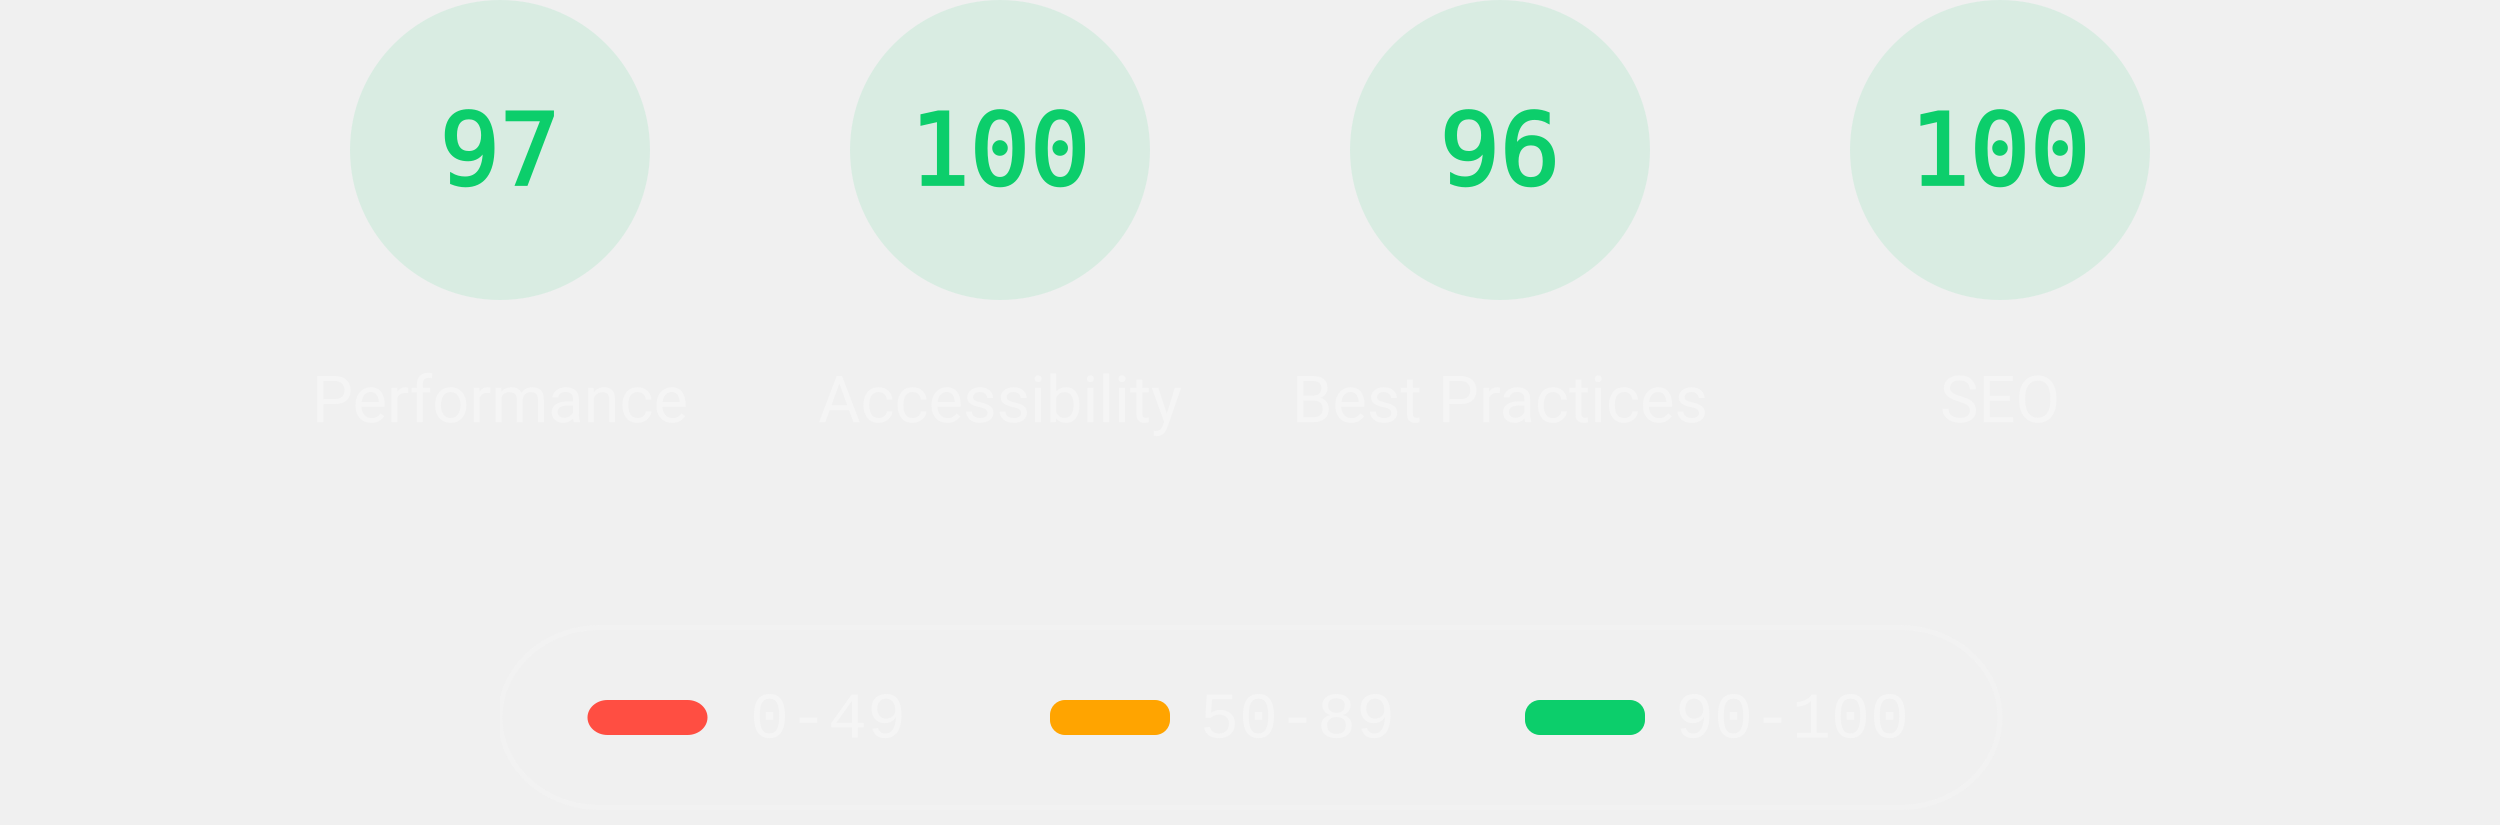
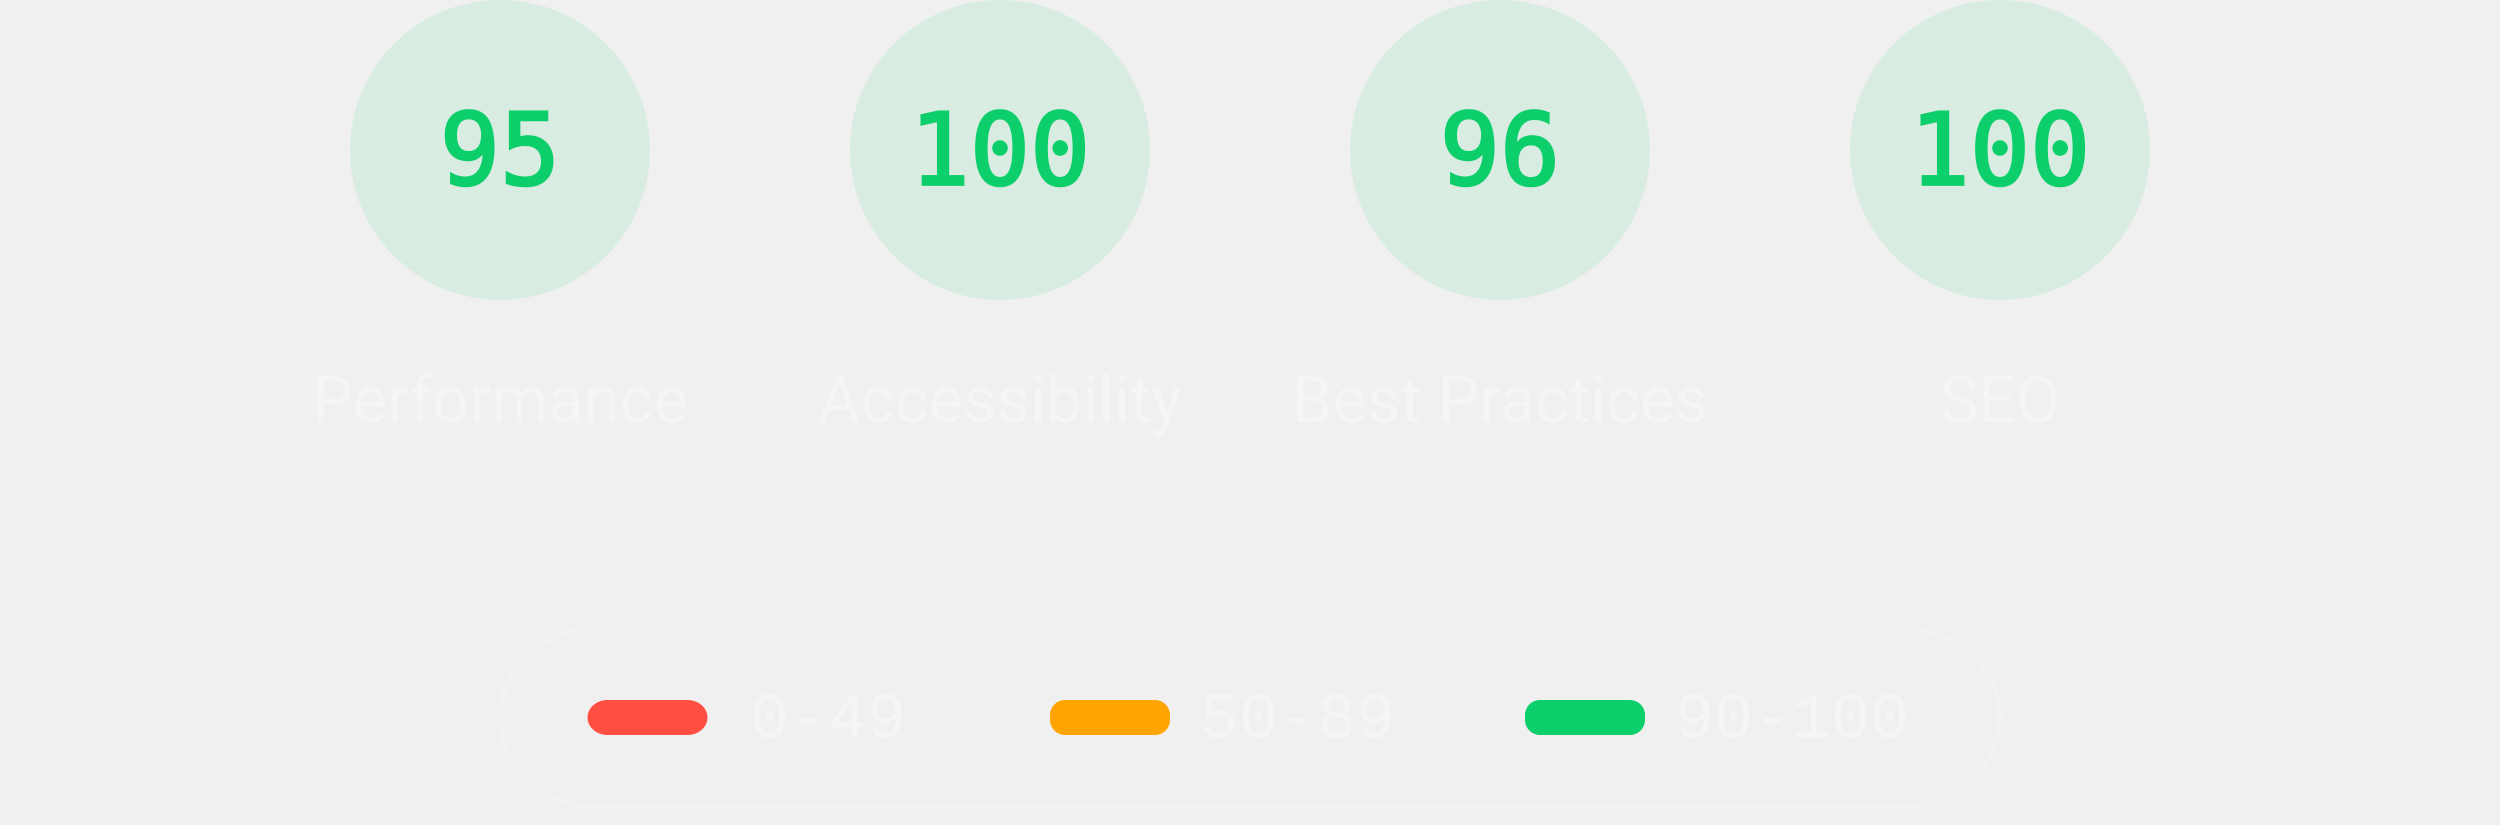
<svg xmlns="http://www.w3.org/2000/svg" class="theme--dark" fill="none" width="1000" height="330">
  <style>
			.gauge-base {
				opacity: 0.1
			}

			.gauge-arc {
				fill: none;
				animation-delay: 250ms;
				stroke-linecap: round;
				transform: rotate(-90deg);
				transform-origin: 100px 60px;
				animation: load-gauge 1s ease forwards
			}

			.guage-text {
				font-size: 40px;
				font-family: monospace;
				text-align: center
			}

			.guage-red {
				color: #ff4e42;
				fill: #ff4e42;
				stroke: #ff4e42
			}
			.guage-orange {
				color: #ffa400;
				fill: #ffa400;
				stroke: #ffa400
			}
			.guage-green {
				color: #0cce6b;
				fill: #0cce6b;
				stroke: #0cce6b
			}
			.theme--agnostic .guage-undefined {
				color: #5c5c5c;
				fill: #5c5c5c;
				stroke: #5c5c5c
			}
			.theme--light .guage-undefined {
				color: #1e1e1e;
				fill: #1e1e1e;
				stroke: #1e1e1e
			}
			.theme--dark .guage-undefined {
				color: #f5f5f5;
				fill: #f5f5f5;
				stroke: #f5f5f5
			}

			.guage-title {
				stroke: none;
				font-size: 26px;
				line-height: 26px;
				font-family: Roboto, Halvetica, Arial, sans-serif
			}
			.metric.guage-title {
				font-family: 'Courier New', Courier, monospace
			}
			.theme--agnostic .guage-title {
				color: #737373;
				fill: #737373
			}
			.theme--light .guage-title {
				color: #212121;
				fill: #212121
			}
			.theme--dark .guage-title {
				color: #f5f5f5;
				fill: #f5f5f5
			}

			@keyframes load-gauge {
				from {
					stroke-dasharray: 0 352.858
				}
			}
			.lh-gauge--pwa__disc {
				fill: #e0e0e0
			}
			.lh-gauge--pwa__logo {
				position: relative;
				fill: #b0b0b0
			}
			.lh-gauge--pwa__invisible {
				display: none
			}
			.lh-gauge--pwa__visible {
				display: inline
			}
			.guage-invisible {
				display: none
			}
			.lh-gauge--pwa__logo--primary-color {
				fill: #304ffe
			}
			.theme--agnostic .lh-gauge--pwa__logo--secondary-color {
				fill: #787878
			}
			.theme--light .lh-gauge--pwa__logo--secondary-color {
				fill: #3d3d3d
			}
			.theme--dark .lh-gauge--pwa__logo--secondary-color {
				fill: #d8b6b6
			}
			.theme--light #svg_2 {
				stroke: #00000022
			}
			.theme--agnostic #svg_2 {
				stroke: #616161
			}
			.theme--light #svg_2 {
				stroke: #00000022
			}
			.theme--dark #svg_2 {
				stroke: #f5f5f566
			}
		</style>
  <svg class="guage-div guage-perf guage-green" viewBox="0 0 200 200" width="200" height="200" x="100" y="0">
    <circle class="gauge-base" r="56" cx="100" cy="60" stroke-width="8" />
-     <circle class="gauge-arc guage-arc-1" r="56" cx="100" cy="60" stroke-width="8" style="stroke-dasharray: 341.302, 351.858;" />
-     <text class="guage-text" x="100px" y="60px" alignment-baseline="central" dominant-baseline="central" text-anchor="middle">97</text>
+     <circle class="gauge-arc guage-arc-1" r="56" cx="100" cy="60" stroke-width="8" style="stroke-dasharray: 334.265, 351.858;" />
+     <text class="guage-text" x="100px" y="60px" alignment-baseline="central" dominant-baseline="central" text-anchor="middle">95</text>
    <text class="guage-title" x="100px" y="160px" alignment-baseline="central" dominant-baseline="central" text-anchor="middle">Performance</text>
  </svg>
  <svg class="guage-div guage-acc guage-green" viewBox="0 0 200 200" width="200" height="200" x="300" y="0">
    <circle class="gauge-base" r="56" cx="100" cy="60" stroke-width="8" />
    <circle class="gauge-arc guage-arc-2" r="56" cx="100" cy="60" stroke-width="8" style="stroke-dasharray: 351.858, 351.858;" />
    <text class="guage-text" x="100px" y="60px" alignment-baseline="central" dominant-baseline="central" text-anchor="middle">100</text>
    <text class="guage-title" x="100px" y="160px" alignment-baseline="central" dominant-baseline="central" text-anchor="middle">Accessibility</text>
  </svg>
  <svg class="guage-div guage-best guage-green" viewBox="0 0 200 200" width="200" height="200" x="500" y="0">
    <circle class="gauge-base" r="56" cx="100" cy="60" stroke-width="8" />
    <circle class="gauge-arc guage-arc-3" r="56" cx="100" cy="60" stroke-width="8" style="stroke-dasharray: 337.784, 351.858;" />
    <text class="guage-text" x="100px" y="60px" alignment-baseline="central" dominant-baseline="central" text-anchor="middle">96</text>
    <text class="guage-title" x="100px" y="160px" alignment-baseline="central" dominant-baseline="central" text-anchor="middle">Best Practices</text>
  </svg>
  <svg class="guage-div guage-seo guage-green" viewBox="0 0 200 200" width="200" height="200" x="700" y="0">
    <circle class="gauge-base" r="56" cx="100" cy="60" stroke-width="8" />
    <circle class="gauge-arc guage-arc-4" r="56" cx="100" cy="60" stroke-width="8" style="stroke-dasharray: 351.858, 351.858;" />
    <text class="guage-text" x="100px" y="60px" alignment-baseline="central" dominant-baseline="central" text-anchor="middle">100</text>
    <text class="guage-title" x="100px" y="160px" alignment-baseline="central" dominant-baseline="central" text-anchor="middle">SEO</text>
  </svg>
  <svg class="guage-div guage-pwa guage-invisible" viewBox="0 0 200 200" width="200" height="200" x="900" y="0">
    <svg viewBox="0 0 60 60" width="112" height="112" x="44" y="4">
      <defs>
        <linearGradient id="lh-gauge--pwa__check-circle__gradient-0" x1="50%" y1="0%" x2="50%" y2="100%">
          <stop stop-color="#00C852" offset="0%" />
          <stop stop-color="#009688" offset="100%" />
        </linearGradient>
        <linearGradient id="lh-gauge--pwa__installable__shadow-gradient-0" x1="76.056%" x2="24.111%" y1="82.995%" y2="24.735%">
          <stop stop-color="#A5D6A7" offset="0%" />
          <stop stop-color="#80CBC4" offset="100%" />
        </linearGradient>
        <linearGradient id="lh-gauge--pwa__fast-reliable__shadow-gradient-0" x1="76.056%" y1="82.995%" x2="25.678%" y2="26.493%">
          <stop stop-color="#64B5F6" offset="0%" />
          <stop stop-color="#2979FF" offset="100%" />
        </linearGradient>
        <g id="lh-gauge--pwa__fast-reliable-badge-0">
          <circle fill="#FFFFFF" cx="10" cy="10" r="10" />
          <path fill="#304FFE" d="M10 3.58l5.25 2.34v3.5c0 3.23-2.24 6.26-5.25 7-3.01-.74-5.25-3.77-5.25-7v-3.5L10 3.58zm-.47 10.74l2.76-4.83.03-.07c.04-.08 0-.24-.22-.24h-1.64l.47-3.26h-.47l-2.7 4.77c-.02.01.05-.1-.04.05-.09.16-.1.31.18.31h1.63l-.47 3.27h.47z" />
        </g>
        <g id="lh-gauge--pwa__installable-badge-0">
          <circle fill="#FFFFFF" cx="10" cy="10" r="10" />
          <path fill="#009688" d="M10 4.167A5.835 5.835 0 0 0 4.167 10 5.835 5.835 0 0 0 10 15.833 5.835 5.835 0 0 0 15.833 10 5.835 5.835 0 0 0 10 4.167zm2.917 6.416h-2.334v2.334H9.417v-2.334H7.083V9.417h2.334V7.083h1.166v2.334h2.334v1.166z" />
        </g>
      </defs>
      <g stroke="none" fill-rule="nonzero">
        <circle class="lh-gauge--pwa__disc" cx="30" cy="30" r="30" />
        <g class="lh-gauge--pwa__logo">
          <path d="M35.66 19.39l.7-1.75h2L37.4 15 38.6 12l3.4 9h-2.51l-.58-1.61z" />
          <path d="M33.52 21l3.65-9h-2.42l-2.5 5.82L30.5 12h-1.86l-1.9 5.82-1.35-2.65-1.21 3.72L25.4 21h2.38l1.72-5.2 1.64 5.2z" />
          <path fill-rule="nonzero" d="M20.3 17.91h1.48c.45 0 .85-.05 1.2-.15l.39-1.18 1.07-3.3a2.64 2.64 0 0 0-.28-.37c-.55-.6-1.36-.91-2.42-.91H18v9h2.3V17.9zm1.96-3.84c.22.22.33.5.33.87 0 .36-.1.65-.29.87-.2.23-.59.35-1.15.35h-.86v-2.41h.87c.52 0 .89.1 1.1.32z" />
        </g>
        <rect class="lh-gauge--pwa__component lh-gauge--pwa__na-line lh-gauge--pwa__invisible" fill="#FFFFFF" x="20" y="32" width="20" height="4" rx="2" />
        <g class="lh-gauge--pwa__component lh-gauge--pwa__fast-reliable-badge lh-gauge--pwa__invisible" transform="translate(20, 29)">
          <path fill="url(#lh-gauge--pwa__fast-reliable__shadow-gradient-0)" d="M33.63 19.49A30 30 0 0 1 16.2 30.36L3 17.14 17.14 3l16.49 16.49z" />
          <use href="#lh-gauge--pwa__fast-reliable-badge-0" />
        </g>
        <g class="lh-gauge--pwa__component lh-gauge--pwa__installable-badge lh-gauge--pwa__invisible" transform="translate(20, 29)">
          <path fill="url(#lh-gauge--pwa__installable__shadow-gradient-0)" d="M33.629 19.487c-4.272 5.453-10.391 9.39-17.415 10.869L3 17.142 17.142 3 33.63 19.487z" />
          <use href="#lh-gauge--pwa__installable-badge-0" />
        </g>
        <g class="lh-gauge--pwa__component lh-gauge--pwa__fast-reliable-installable-badges lh-gauge--pwa__invisible">
          <g transform="translate(8, 29)">
            <path fill="url(#lh-gauge--pwa__fast-reliable__shadow-gradient-0)" d="M16.321 30.463L3 17.143 17.142 3l22.365 22.365A29.864 29.864 0 0 1 22 31c-1.942 0-3.84-.184-5.679-.537z" />
            <use href="#lh-gauge--pwa__fast-reliable-badge-0" />
          </g>
          <g transform="translate(32, 29)">
            <path fill="url(#lh-gauge--pwa__installable__shadow-gradient-0)" d="M25.982 11.84a30.107 30.107 0 0 1-13.08 15.203L3 17.143 17.142 3l8.84 8.84z" />
            <use href="#lh-gauge--pwa__installable-badge-0" />
          </g>
        </g>
        <g class="lh-gauge--pwa__component lh-gauge--pwa__check-circle lh-gauge--pwa__invisible" transform="translate(18, 28)">
          <circle fill="#FFFFFF" cx="12" cy="12" r="12" />
          <path fill="url(#lh-gauge--pwa__check-circle__gradient-0)" d="M12 2a10 10 0 1 0 0 20 10 10 0 0 0 0-20zm-2 15l-5-5 1.41-1.41L10 14.17l7.59-7.59L19 8l-9 9z" />
        </g>
      </g>
    </svg>
    <text class="guage-title" y="160px" alignment-baseline="central" dominant-baseline="central" text-anchor="middle">
      <tspan x="100px" dy="-6px">Progressive</tspan>
      <tspan x="100px" dy="30px">Web App</tspan>
    </text>
  </svg>
  <svg width="604" height="76" x="200" y="250">
    <g>
      <rect fill="none" id="canvas_background" height="80" width="604" y="-1" x="-1" />
      <g display="none" overflow="visible" y="0" x="0" height="100%" width="100%" id="canvasGrid">
        <rect fill="url(#gridpattern)" stroke-width="0" y="0" x="0" height="100%" width="100%" />
      </g>
    </g>
    <g>
      <rect fill-opacity="0" stroke-width="2" rx="40" id="svg_2" height="72" width="600" y="1" x="0" fill="#000000" />
      <rect stroke="#000" rx="8" id="svg_3" height="14" width="48" y="30" x="35" stroke-opacity="null" stroke-width="0" fill="#ff4e42" />
      <rect stroke="#000" rx="6" id="svg_4" height="14" width="48" y="30" x="220" stroke-opacity="null" stroke-width="0" fill="#ffa400" />
      <rect stroke="#000" rx="6" id="svg_5" height="14" width="48" y="30" x="410" stroke-opacity="null" stroke-width="0" fill="#0cce6b" />
      <text class="metric guage-title" xml:space="preserve" text-anchor="start" font-size="26" id="svg_6" y="45" x="100" stroke-opacity="null" stroke-width="0" stroke="#000">0-49</text>
      <text class="metric guage-title" xml:space="preserve" text-anchor="start" font-size="26" id="svg_7" y="45" x="280" stroke-opacity="null" stroke-width="0" stroke="#000">50-89</text>
      <text class="metric guage-title" xml:space="preserve" text-anchor="start" font-size="26" id="svg_8" y="45" x="470" stroke-opacity="null" stroke-width="0" stroke="#000">90-100</text>
    </g>
  </svg>
</svg>
